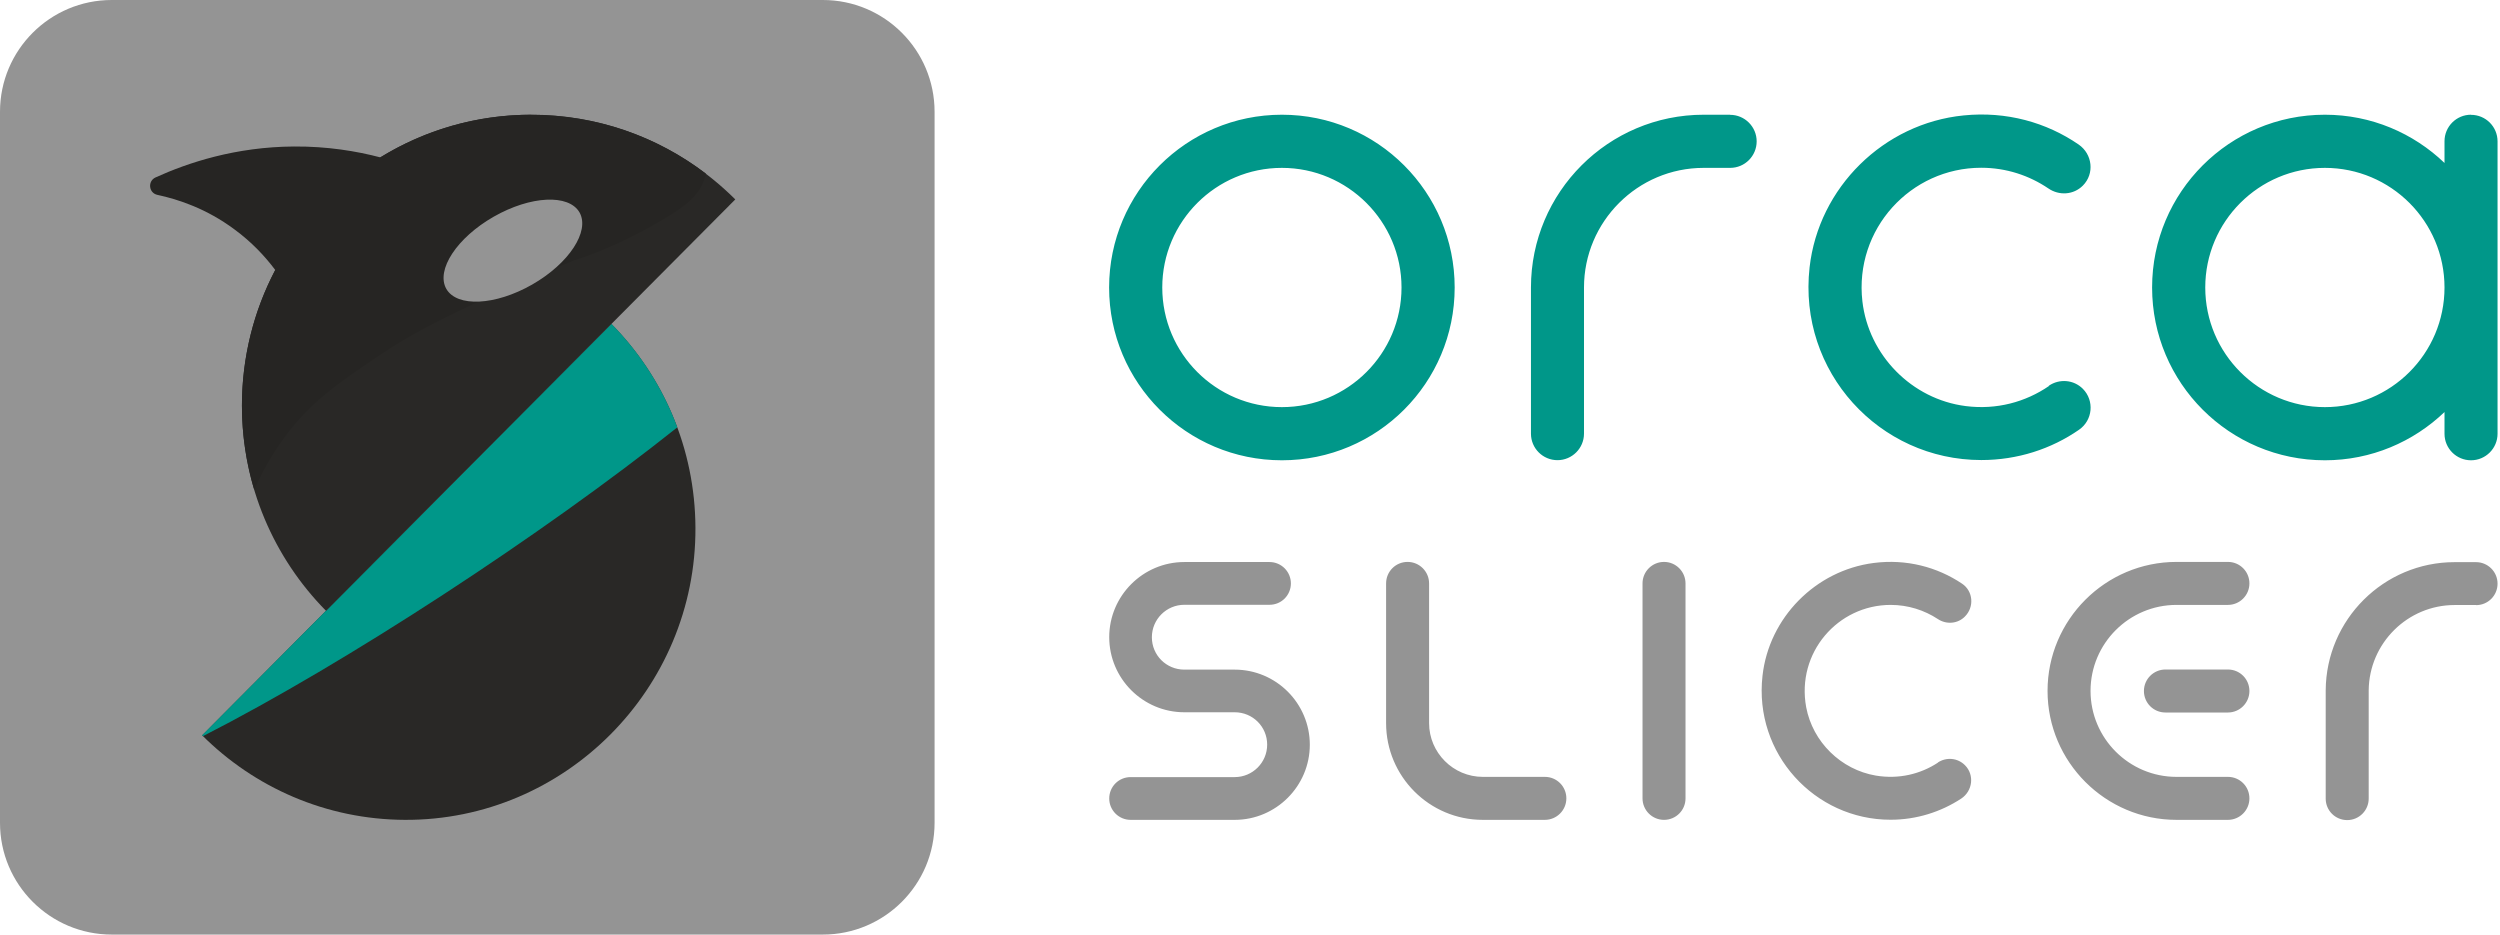
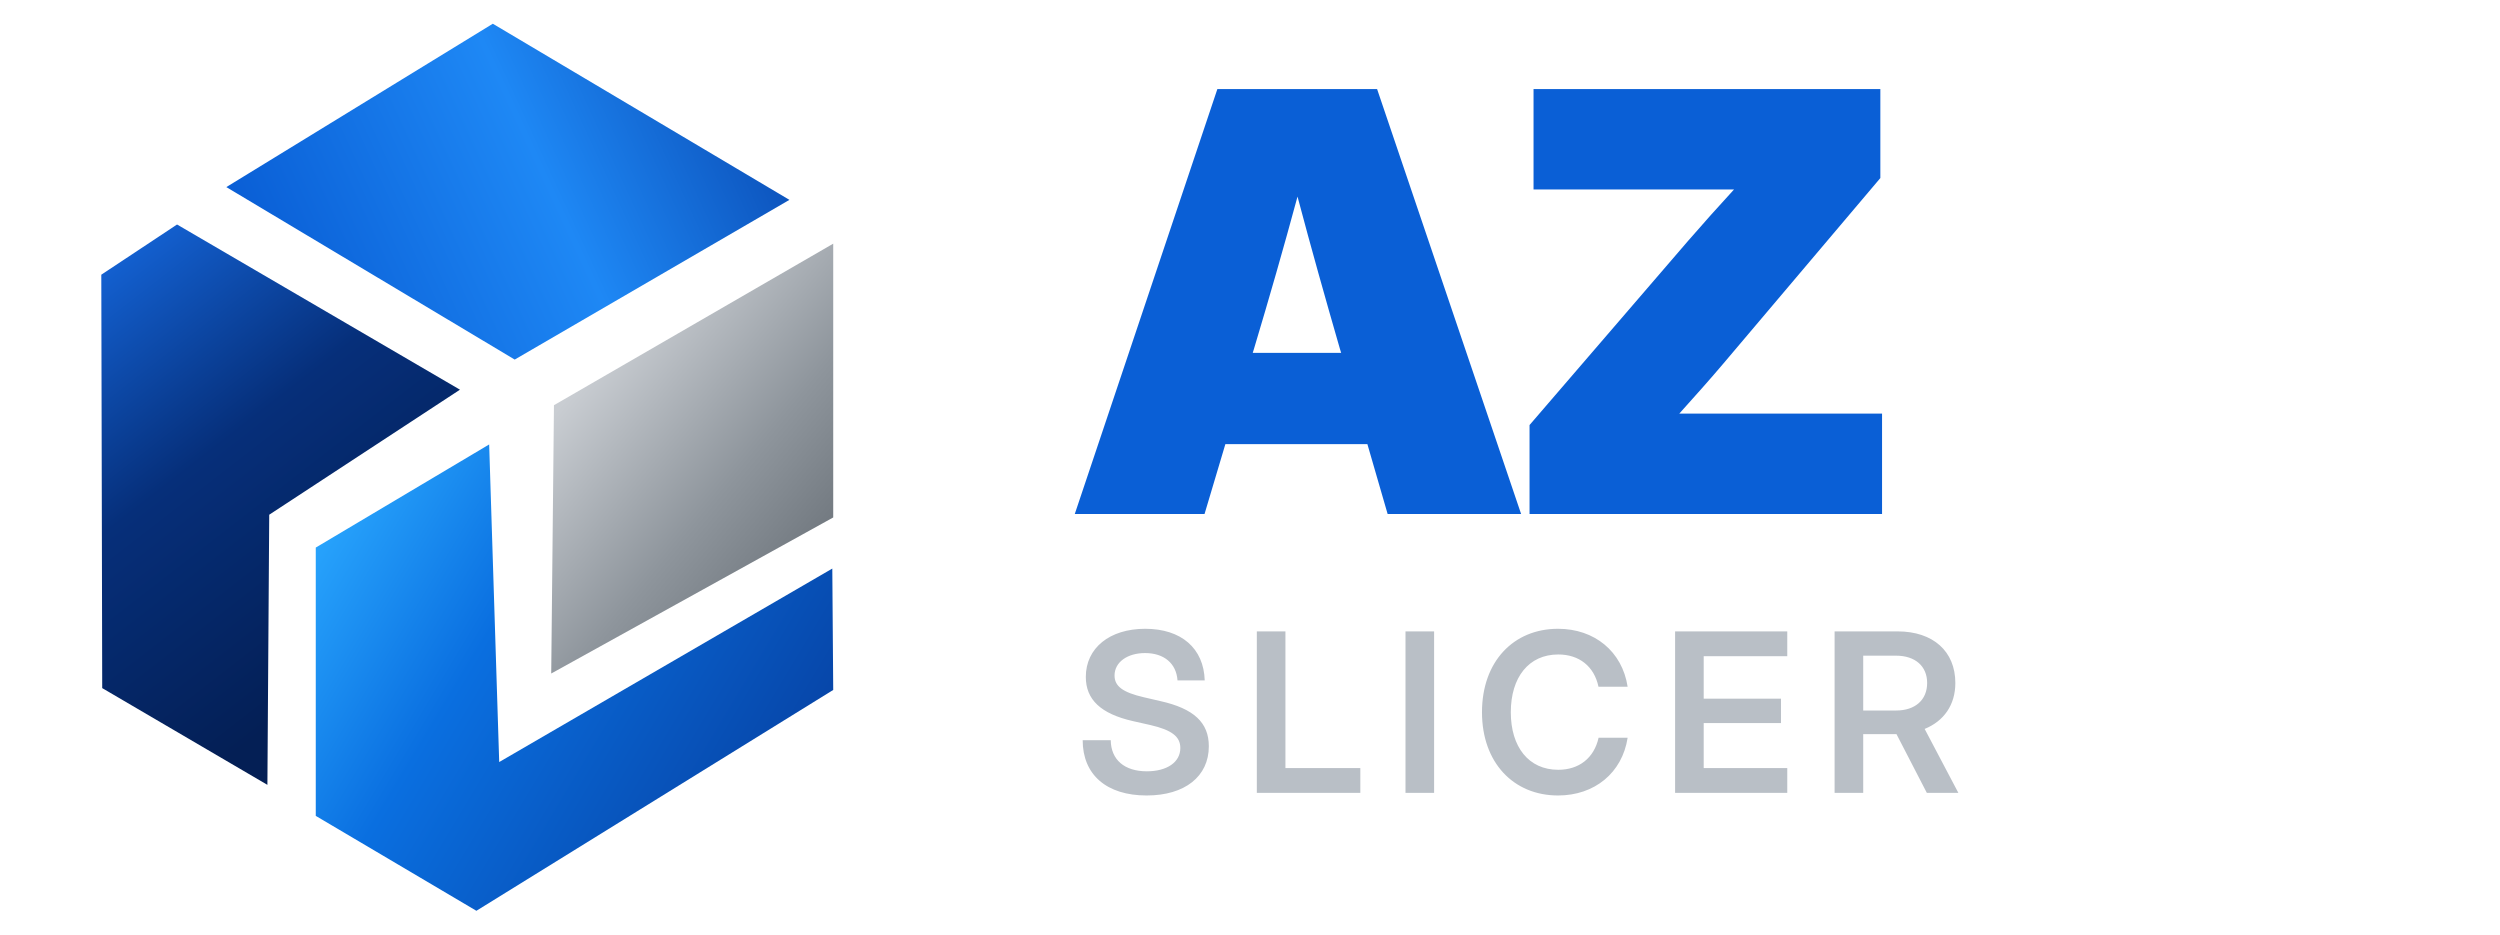
- <svg xmlns="http://www.w3.org/2000/svg" id="a" width="214" height="80" viewBox="0 0 214 80">
-   <g id="b">
-     <g id="c">
-       <rect width="80" height="80" rx="9.57" ry="9.57" style="fill:#949494;" />
-     </g>
+ <svg xmlns="http://www.w3.org/2000/svg" width="214" height="80" viewBox="0 0 214 80">
+   <g transform="translate(0.00,0.00) scale(0.07812)">
+     <defs>
+       <linearGradient id="gTop" x1="300" y1="300" x2="820" y2="60" gradientUnits="userSpaceOnUse">
+         <stop offset="0" stop-color="#0A5FD6" />
+         <stop offset="0.55" stop-color="#1E88F5" />
+         <stop offset="1" stop-color="#0B4FB8" />
+       </linearGradient>
+       <linearGradient id="gLeft" x1="110" y1="300" x2="420" y2="700" gradientUnits="userSpaceOnUse">
+         <stop offset="0" stop-color="#1360D0" />
+         <stop offset="0.45" stop-color="#062F7A" />
+         <stop offset="1" stop-color="#041F55" />
+       </linearGradient>
+       <linearGradient id="gGrey" x1="610" y1="450" x2="913" y2="700" gradientUnits="userSpaceOnUse">
+         <stop offset="0" stop-color="#C9CDD2" />
+         <stop offset="0.5" stop-color="#8E959C" />
+         <stop offset="1" stop-color="#5F666D" />
+       </linearGradient>
+       <linearGradient id="gBottom" x1="346" y1="560" x2="913" y2="900" gradientUnits="userSpaceOnUse">
+         <stop offset="0" stop-color="#2AA8FF" />
+         <stop offset="0.35" stop-color="#0A6FE0" />
+         <stop offset="1" stop-color="#063E9E" />
+       </linearGradient>
+     </defs>
+     <polygon fill="url(#gTop)" points="248,205 540,26 865,219 564,394" />
+     <polygon fill="url(#gLeft)" points="194,246 504,427 295,564 293,860 112,754 111,301" />
+     <polygon fill="url(#gGrey)" points="607,444 913,267 913,567 604,738" />
+     <polygon fill="url(#gBottom)" points="346,600 536,487 547,835 912,623 913,756 522,998 346,894" />
  </g>
-   <g id="d">
-     <path id="e" d="M17.3,62.94c4.46,4.45,10.59,7.21,17.36,7.24,13.7.06,24.93-11.22,24.87-25-.03-6.81-2.77-12.97-7.2-17.45L17.31,62.94h0Z" style="fill:#292826;" />
-   </g>
-   <g id="f">
-     <path id="g" d="M52.32,27.73L17.3,62.94s.05.05.08.07c12.27-6.26,29.08-17.26,40.6-26.43-1.24-3.36-3.19-6.38-5.65-8.87" style="fill:#009789;" />
-   </g>
-   <g id="h">
-     <path id="i" d="M45.48,9.82c-13.67,0-24.77,11.15-24.77,24.91,0,6.85,2.75,13.05,7.2,17.56L62.94,17.07c-4.48-4.47-10.65-7.24-17.46-7.24" style="fill:#292826;" />
-   </g>
-   <g id="j">
-     <path id="k" d="M45.48,9.82c-4.74,0-9.17,1.34-12.93,3.65-2.02-.53-4.52-.95-7.39-.93-5,.03-9.08,1.39-11.85,2.65-.69.32-.58,1.33.16,1.49,1.82.39,4.22,1.19,6.59,2.95,1.5,1.1,2.64,2.33,3.5,3.48-1.82,3.47-2.85,7.42-2.85,11.61,0,2.5.37,4.92,1.05,7.2,1.04-2.32,2.14-3.87,2.5-4.36,2.27-3.13,4.68-4.76,8.23-7.15,2.62-1.77,6.26-3.84,16.7-8.14,0,0,3.27-.92,7.65-3.53,1.75-1.04,3.08-2.02,3.5-3.56.03-.11.06-.22.08-.32-4.15-3.17-9.33-5.04-14.95-5.04" style="fill:#262523;" />
-   </g>
-   <g id="l">
-     <path id="m" d="M49.61,18.19c.9,1.61-.91,4.37-4.06,6.17s-6.44,1.96-7.35.36c-.9-1.61.91-4.37,4.06-6.17,3.15-1.8,6.44-1.96,7.35-.36" style="fill:#949494;" />
-   </g>
-   <path d="M142.44,48.1c-1.01,0-1.84.82-1.84,1.84v18.4c0,1.01.82,1.84,1.84,1.84s1.84-.82,1.84-1.84v-18.4c0-1.01-.82-1.84-1.84-1.84ZM190.71,48.1h-4.4c-6.09,0-11.04,4.96-11.04,11.04s4.96,11.04,11.04,11.04h4.4c1.01,0,1.84-.82,1.84-1.84s-.82-1.84-1.84-1.84h-4.4c-4.06,0-7.36-3.3-7.36-7.36s3.3-7.36,7.36-7.36h4.4c1.01,0,1.84-.82,1.84-1.84s-.82-1.84-1.84-1.84v-.02.02ZM190.71,57.31h-5.35c-1.01,0-1.84.82-1.84,1.84s.82,1.84,1.84,1.84h5.35c1.01,0,1.84-.82,1.84-1.84s-.82-1.84-1.84-1.84ZM105.69,70.18h-8.91c-1.01,0-1.83-.82-1.83-1.83s.81-1.83,1.83-1.83h8.91c1.53,0,2.78-1.24,2.78-2.78s-1.24-2.77-2.78-2.77h-4.31c-3.55,0-6.43-2.89-6.43-6.43s2.89-6.43,6.43-6.43h7.29c1.01,0,1.83.82,1.83,1.83s-.81,1.83-1.83,1.83h-7.29c-1.53,0-2.78,1.24-2.78,2.78s1.24,2.77,2.78,2.77h4.31c3.55,0,6.43,2.89,6.43,6.43s-2.89,6.43-6.43,6.43h0ZM165.89,65.28c-1.49.98-3.35,1.44-5.32,1.11-2.99-.51-5.4-2.88-5.96-5.85-.86-4.67,2.71-8.76,7.23-8.76,1.49,0,2.88.45,4.04,1.21.73.49,1.71.41,2.32-.22h0c.81-.81.71-2.17-.25-2.81-2.12-1.42-4.76-2.13-7.56-1.77-4.98.64-8.97,4.69-9.52,9.66-.75,6.65,4.46,12.32,10.96,12.32,2.23,0,4.31-.67,6.05-1.81.98-.65,1.15-2.03.32-2.86h0c-.63-.63-1.59-.71-2.32-.23h.01ZM132.24,66.5h-5.31c-2.53,0-4.6-2.07-4.6-4.6v-11.96c0-1.01-.82-1.84-1.84-1.84s-1.84.82-1.84,1.84v11.96c0,4.57,3.71,8.28,8.28,8.28h5.31c1.01,0,1.84-.82,1.84-1.84s-.82-1.84-1.84-1.84h0ZM211.96,51.79h-1.84c-4.03,0-7.32,3.27-7.36,7.3v9.27c0,1.01-.82,1.84-1.84,1.84s-1.84-.82-1.84-1.84v-9.27c.04-6.06,4.98-10.97,11.03-10.97h1.84c1.01,0,1.84.82,1.84,1.84s-.82,1.84-1.84,1.84h0Z" style="fill:#949494;" />
-   <path d="M109.73,14.37c5.64,0,10.24,4.59,10.24,10.24s-4.59,10.24-10.24,10.24-10.24-4.59-10.24-10.24,4.59-10.24,10.24-10.24M109.73,9.82c-8.16,0-14.79,6.62-14.79,14.79s6.62,14.79,14.79,14.79,14.79-6.62,14.79-14.79-6.62-14.79-14.79-14.79h0ZM211.52,9.82c-1.26,0-2.27,1.02-2.27,2.27v1.86c-2.66-2.55-6.26-4.13-10.24-4.13-8.16,0-14.79,6.62-14.79,14.79s6.62,14.79,14.79,14.79c3.97,0,7.58-1.58,10.24-4.13v1.86c0,1.26,1.02,2.27,2.27,2.27s2.27-1.02,2.27-2.27V12.1c0-1.26-1.02-2.27-2.27-2.27h0ZM199.01,34.85c-5.64,0-10.24-4.59-10.24-10.24s4.59-10.24,10.24-10.24,10.24,4.59,10.24,10.24-4.59,10.24-10.24,10.24ZM148.11,9.82h-2.27c-8.16,0-14.79,6.62-14.79,14.79v12.51c0,1.26,1.02,2.27,2.27,2.27s2.27-1.02,2.27-2.27v-12.51c0-5.64,4.59-10.24,10.24-10.24h2.27c1.26,0,2.27-1.02,2.27-2.27s-1.02-2.27-2.27-2.27h0ZM175.38,33.05c-1.99,1.36-4.47,2.05-7.12,1.71-4.61-.59-8.31-4.35-8.84-8.97-.7-6.18,4.13-11.43,10.17-11.43,2.14,0,4.11.66,5.75,1.77.92.63,2.15.56,2.95-.24h0c1.02-1.02.83-2.7-.36-3.52-2.75-1.89-6.18-2.86-9.84-2.49-6.85.68-12.42,6.17-13.19,13.01-1,8.93,5.97,16.49,14.7,16.49,3.11,0,5.99-.95,8.36-2.59,1.18-.81,1.34-2.49.33-3.51h0c-.78-.78-2-.88-2.91-.26v.02h0Z" style="fill:#009789;" />
+   <defs>
+     <linearGradient id="gAZ" x1="92.0" y1="0" x2="162.3" y2="0" gradientUnits="userSpaceOnUse">
+       <stop offset="0" stop-color="#0A5FD6" />
+       <stop offset="1" stop-color="#1E88F5" />
+     </linearGradient>
+   </defs>
+   <path fill="url(#gAZ)" transform="translate(92.00,44.00)" d="M0.0 0.0H11.108L12.891 -5.981H25.049L26.782 0.0H38.208L25.879 -36.377H12.207ZM15.234 -13.794 15.332 -14.111C16.65 -18.506 17.871 -22.754 19.067 -27.173C20.239 -22.754 21.436 -18.506 22.705 -14.111L22.803 -13.794ZM38.929 0.0H69.104V-8.594H51.746C53.04 -10.034 54.31 -11.45 55.53 -12.891L68.958 -28.76V-36.377H39.271V-27.783H56.434C55.091 -26.318 53.797 -24.878 52.527 -23.413L38.929 -7.617Z" />
+   <path fill="#B9BFC6" transform="translate(92.00,67.87)" d="M6.151 0.223C9.426 0.223 11.476 -1.41 11.476 -3.989C11.476 -6.021 10.187 -7.218 7.32 -7.858L5.919 -8.183C4.119 -8.6 3.405 -9.12 3.405 -10.047C3.405 -11.179 4.49 -11.968 6.021 -11.968C7.635 -11.968 8.693 -11.086 8.795 -9.63H11.124C11.04 -12.376 9.12 -14.046 6.03 -14.046C2.978 -14.046 0.946 -12.395 0.946 -9.927C0.946 -7.988 2.217 -6.772 4.982 -6.142L6.466 -5.808C8.312 -5.381 9.036 -4.815 9.036 -3.841C9.036 -2.625 7.895 -1.846 6.169 -1.846C4.249 -1.846 3.099 -2.839 3.08 -4.509H0.677C0.677 -1.549 2.728 0.223 6.151 0.223ZM15.584 0.0H24.444V-2.125H18.033V-13.823H15.584ZM30.759 -13.823H28.31V0.0H30.759ZM41.37 0.223C44.487 0.223 46.862 -1.707 47.326 -4.722H44.84C44.45 -2.969 43.152 -1.976 41.389 -1.976C38.847 -1.976 37.325 -3.934 37.325 -6.902C37.325 -9.89 38.856 -11.847 41.389 -11.847C43.161 -11.847 44.46 -10.845 44.831 -9.083H47.326C46.862 -12.107 44.487 -14.046 41.37 -14.046C37.557 -14.046 34.858 -11.244 34.858 -6.902C34.858 -2.588 37.557 0.223 41.37 0.223ZM51.388 0.0H60.99V-2.125H53.837V-5.975H60.452V-8.062H53.837V-11.699H60.99V-13.823H51.388ZM65.042 0.0H67.491V-5.028H70.274C70.302 -5.028 70.32 -5.028 70.339 -5.028L72.937 0.0H75.636L72.751 -5.474C74.393 -6.142 75.377 -7.524 75.377 -9.407C75.377 -12.116 73.475 -13.823 70.432 -13.823H65.042ZM67.491 -7.051V-11.745H70.293C71.944 -11.745 72.964 -10.845 72.964 -9.407C72.964 -7.96 71.944 -7.051 70.311 -7.051Z" />
</svg>
